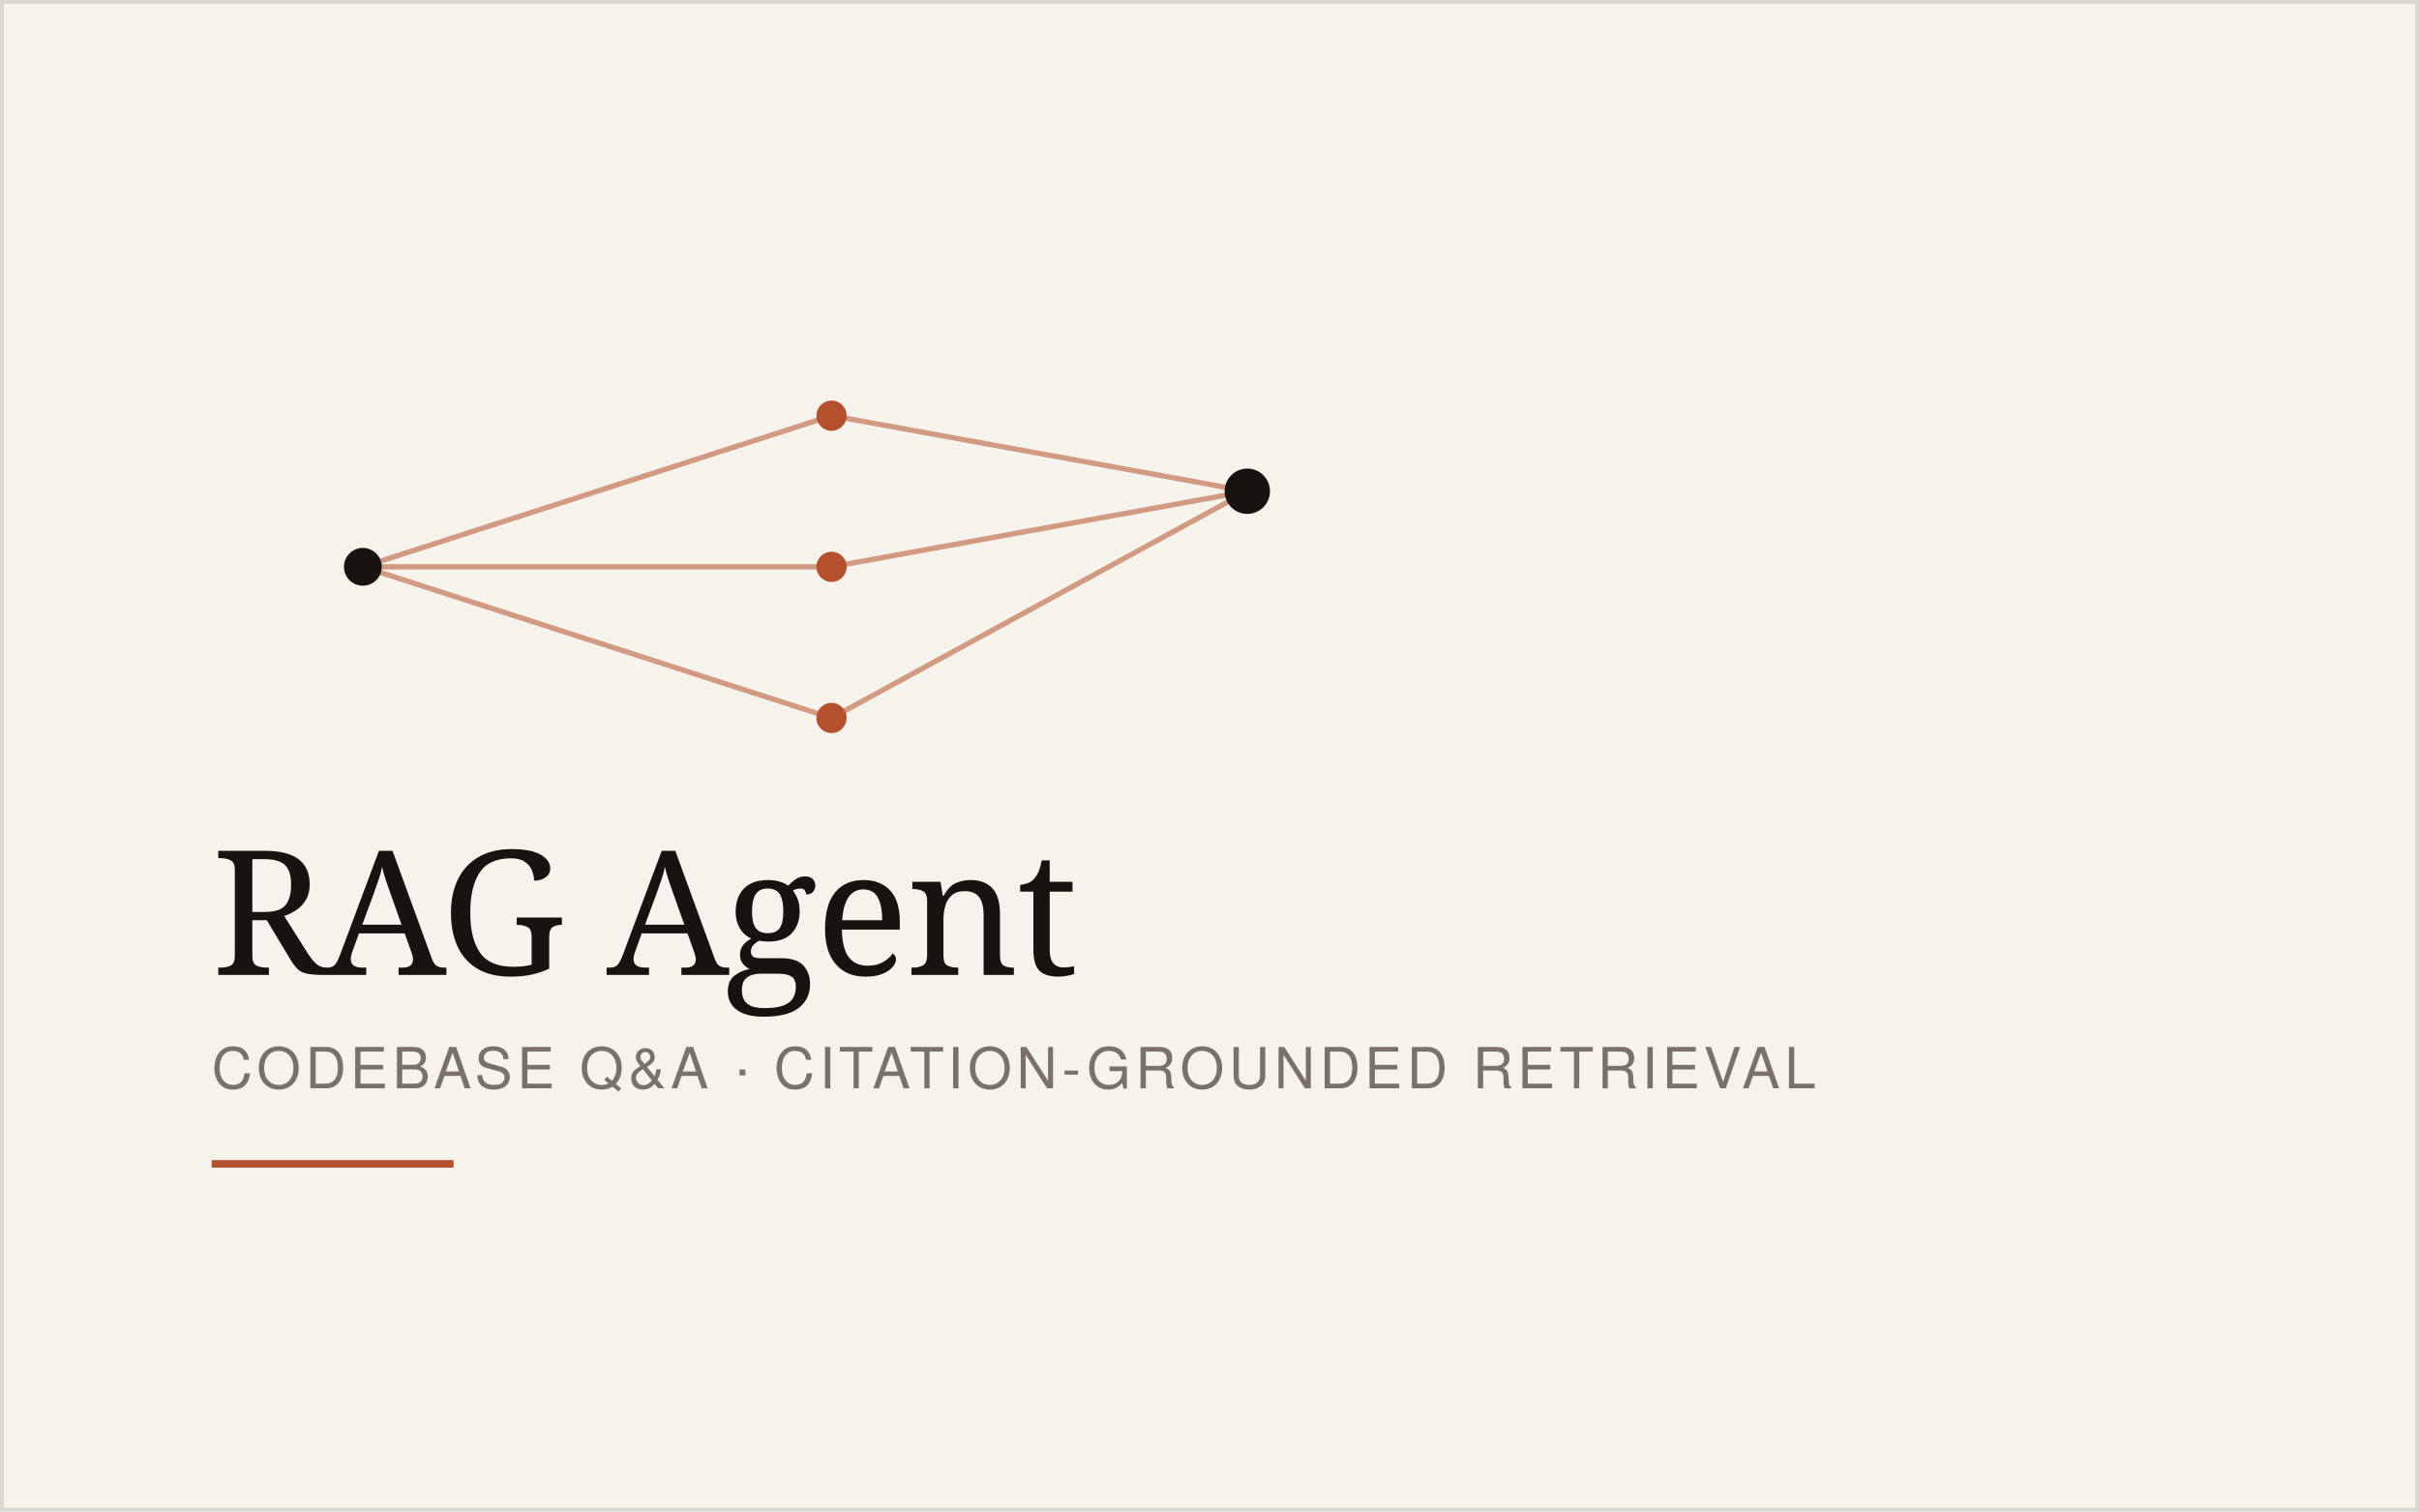
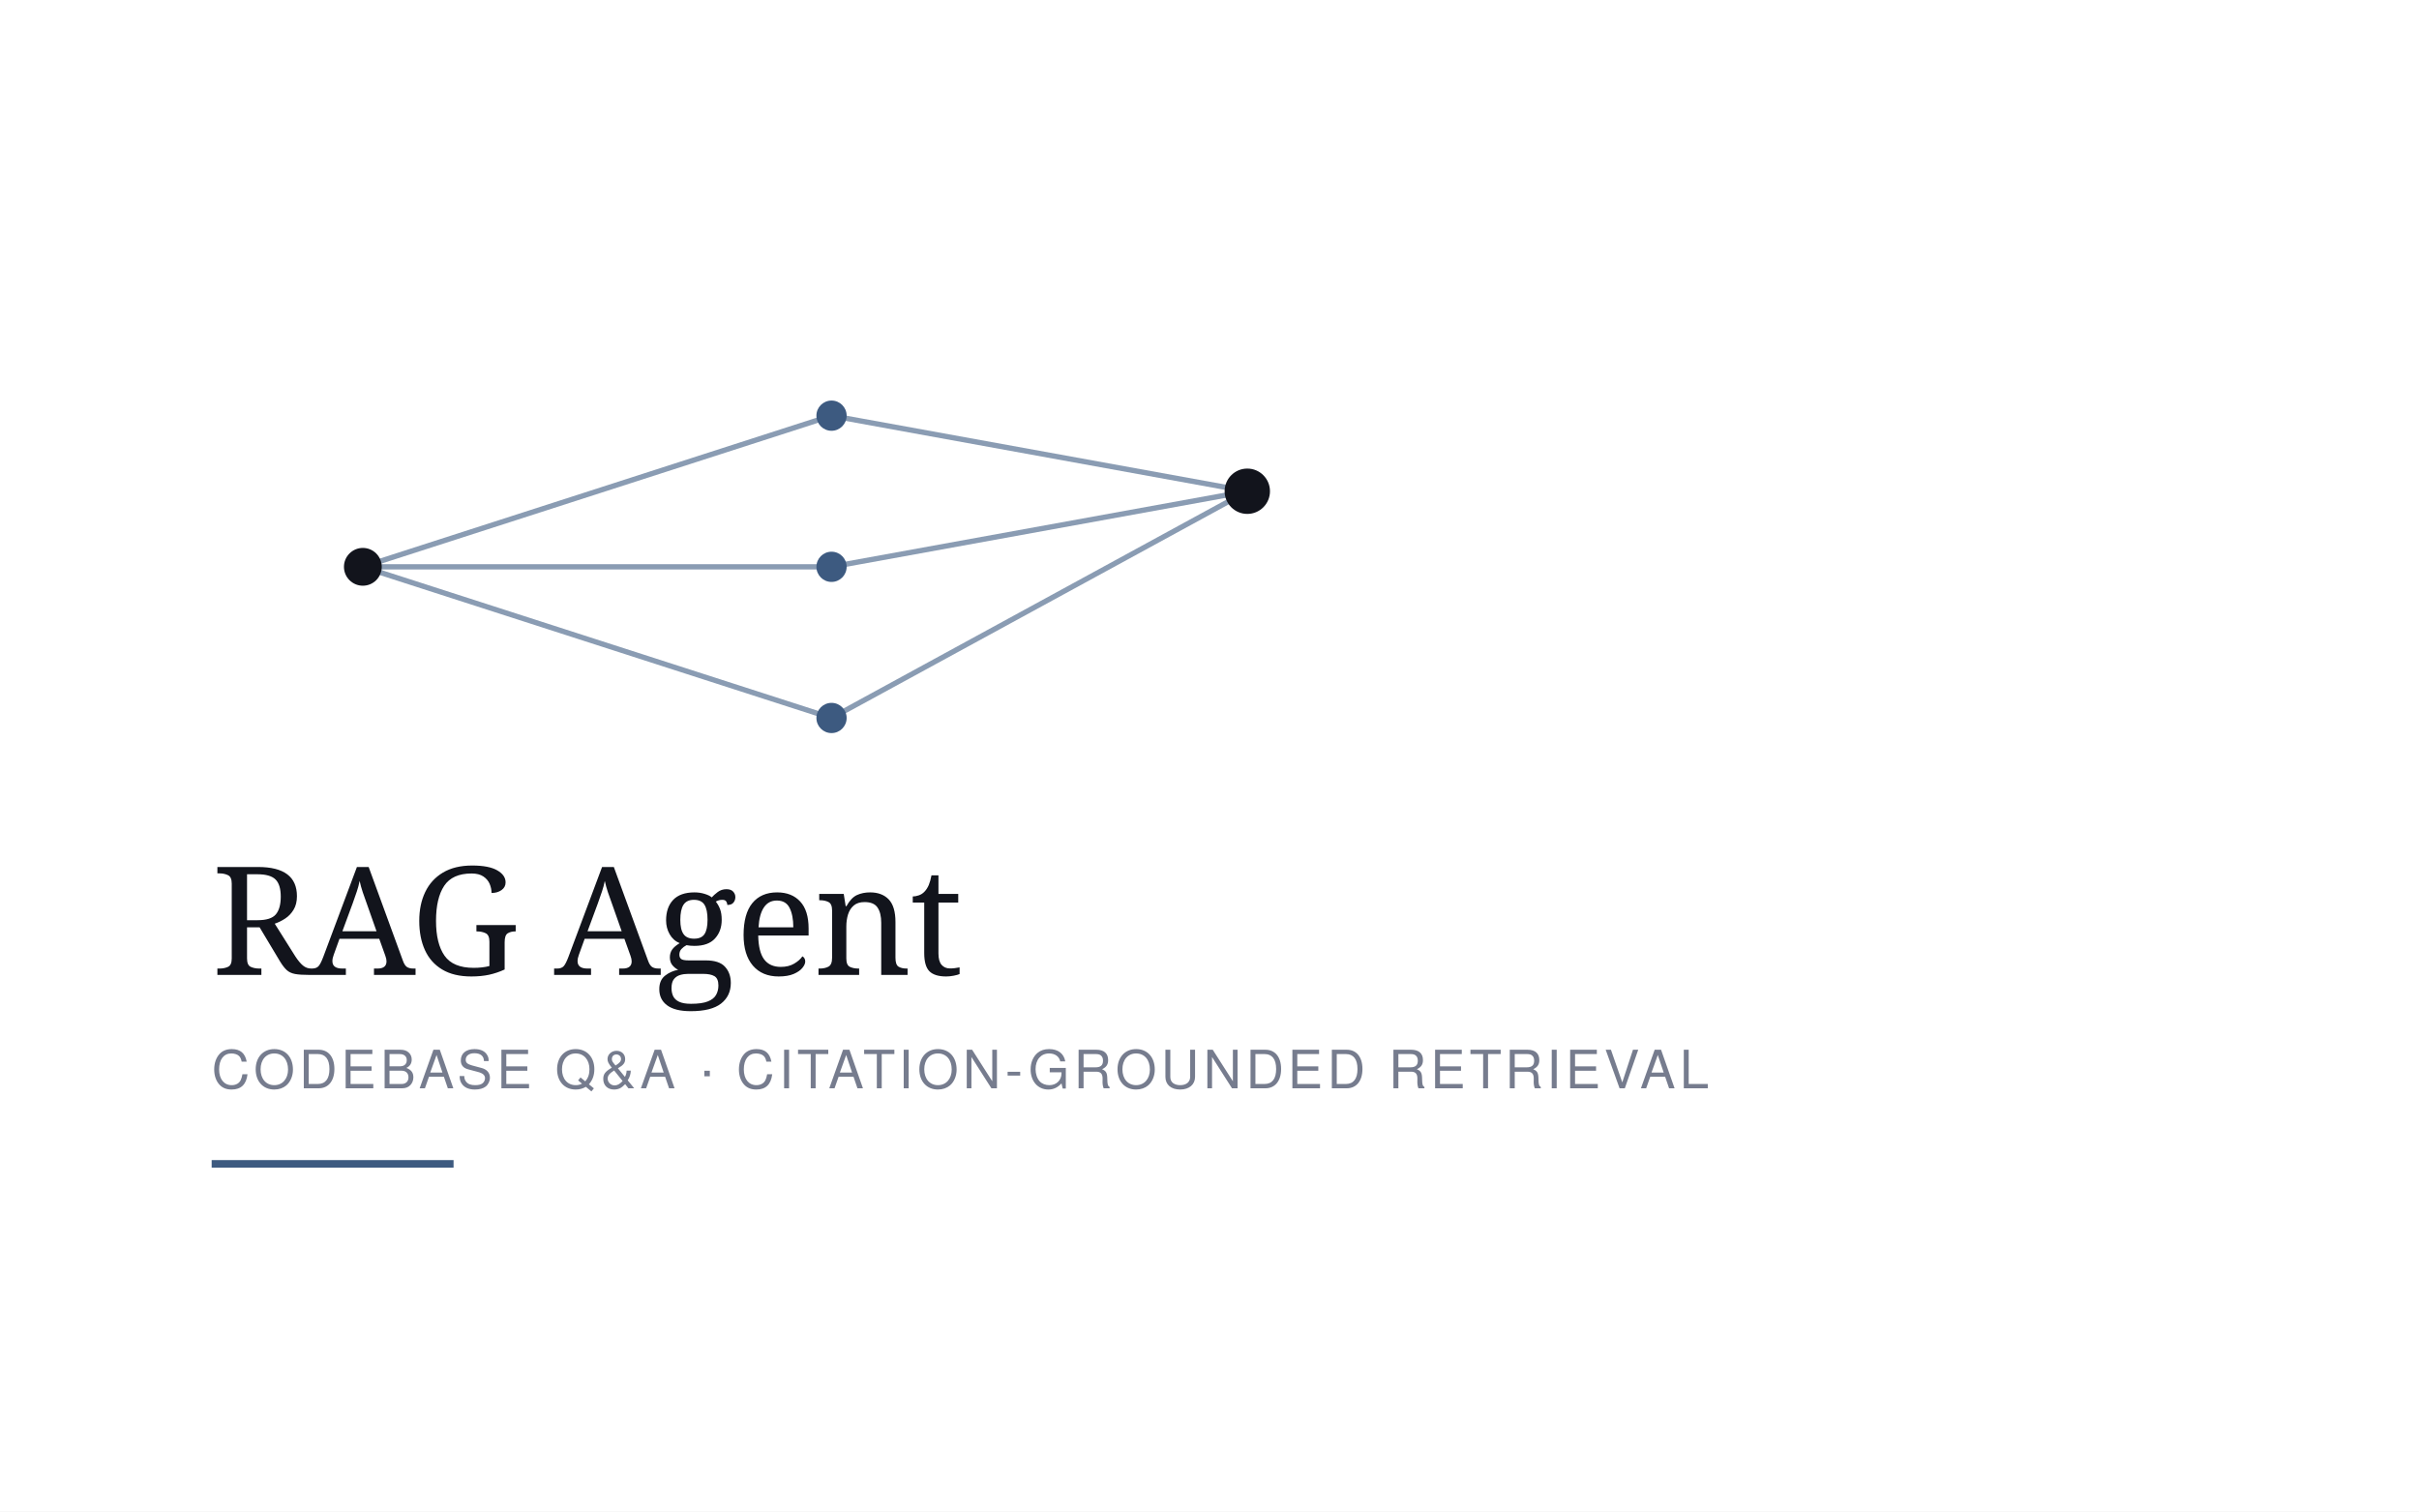
<svg xmlns="http://www.w3.org/2000/svg" viewBox="0 0 640 400">
-   <rect width="640" height="400" fill="#f6f3ec" />
-   <rect x="0.5" y="0.5" width="639" height="399" fill="none" stroke="#161310" stroke-opacity="0.12" />
-   <g stroke="#b5502f" stroke-width="1.4" fill="none" stroke-opacity="0.55">
+   <rect width="640" height="400" fill="#ffffff" />
+   <g stroke="#3d5a80" stroke-width="1.4" fill="none" stroke-opacity="0.6">
    <line x1="96" y1="150" x2="220" y2="110" />
    <line x1="96" y1="150" x2="220" y2="190" />
    <line x1="96" y1="150" x2="220" y2="150" />
    <line x1="220" y1="110" x2="330" y2="130" />
    <line x1="220" y1="150" x2="330" y2="130" />
    <line x1="220" y1="190" x2="330" y2="130" />
  </g>
-   <circle cx="96" cy="150" r="5" fill="#161310" />
-   <circle cx="220" cy="110" r="4" fill="#b5502f" />
-   <circle cx="220" cy="150" r="4" fill="#b5502f" />
-   <circle cx="220" cy="190" r="4" fill="#b5502f" />
-   <circle cx="330" cy="130" r="6" fill="#161310" />
-   <text x="56" y="258" font-family="Georgia, 'Iowan Old Style', serif" font-size="46" fill="#161310" letter-spacing="-0.5">RAG Agent</text>
-   <text x="56" y="288" font-family="Helvetica, Arial, sans-serif" font-size="15" letter-spacing="0.08em" fill="#7a7269">CODEBASE Q&amp;A · CITATION-GROUNDED RETRIEVAL</text>
-   <line x1="56" y1="308" x2="120" y2="308" stroke="#b5502f" stroke-width="2" />
+   <circle cx="96" cy="150" r="5" fill="#12141c" />
+   <circle cx="220" cy="110" r="4" fill="#3d5a80" />
+   <circle cx="220" cy="150" r="4" fill="#3d5a80" />
+   <circle cx="220" cy="190" r="4" fill="#3d5a80" />
+   <circle cx="330" cy="130" r="6" fill="#12141c" />
+   <text x="56" y="258" font-family="Georgia, 'Iowan Old Style', serif" font-size="40" fill="#12141c" letter-spacing="-0.5">RAG Agent</text>
+   <text x="56" y="288" font-family="Helvetica, Arial, sans-serif" font-size="14" letter-spacing="0.08em" fill="#767c8e">CODEBASE Q&amp;A · CITATION-GROUNDED RETRIEVAL</text>
+   <line x1="56" y1="308" x2="120" y2="308" stroke="#3d5a80" stroke-width="2" />
</svg>
